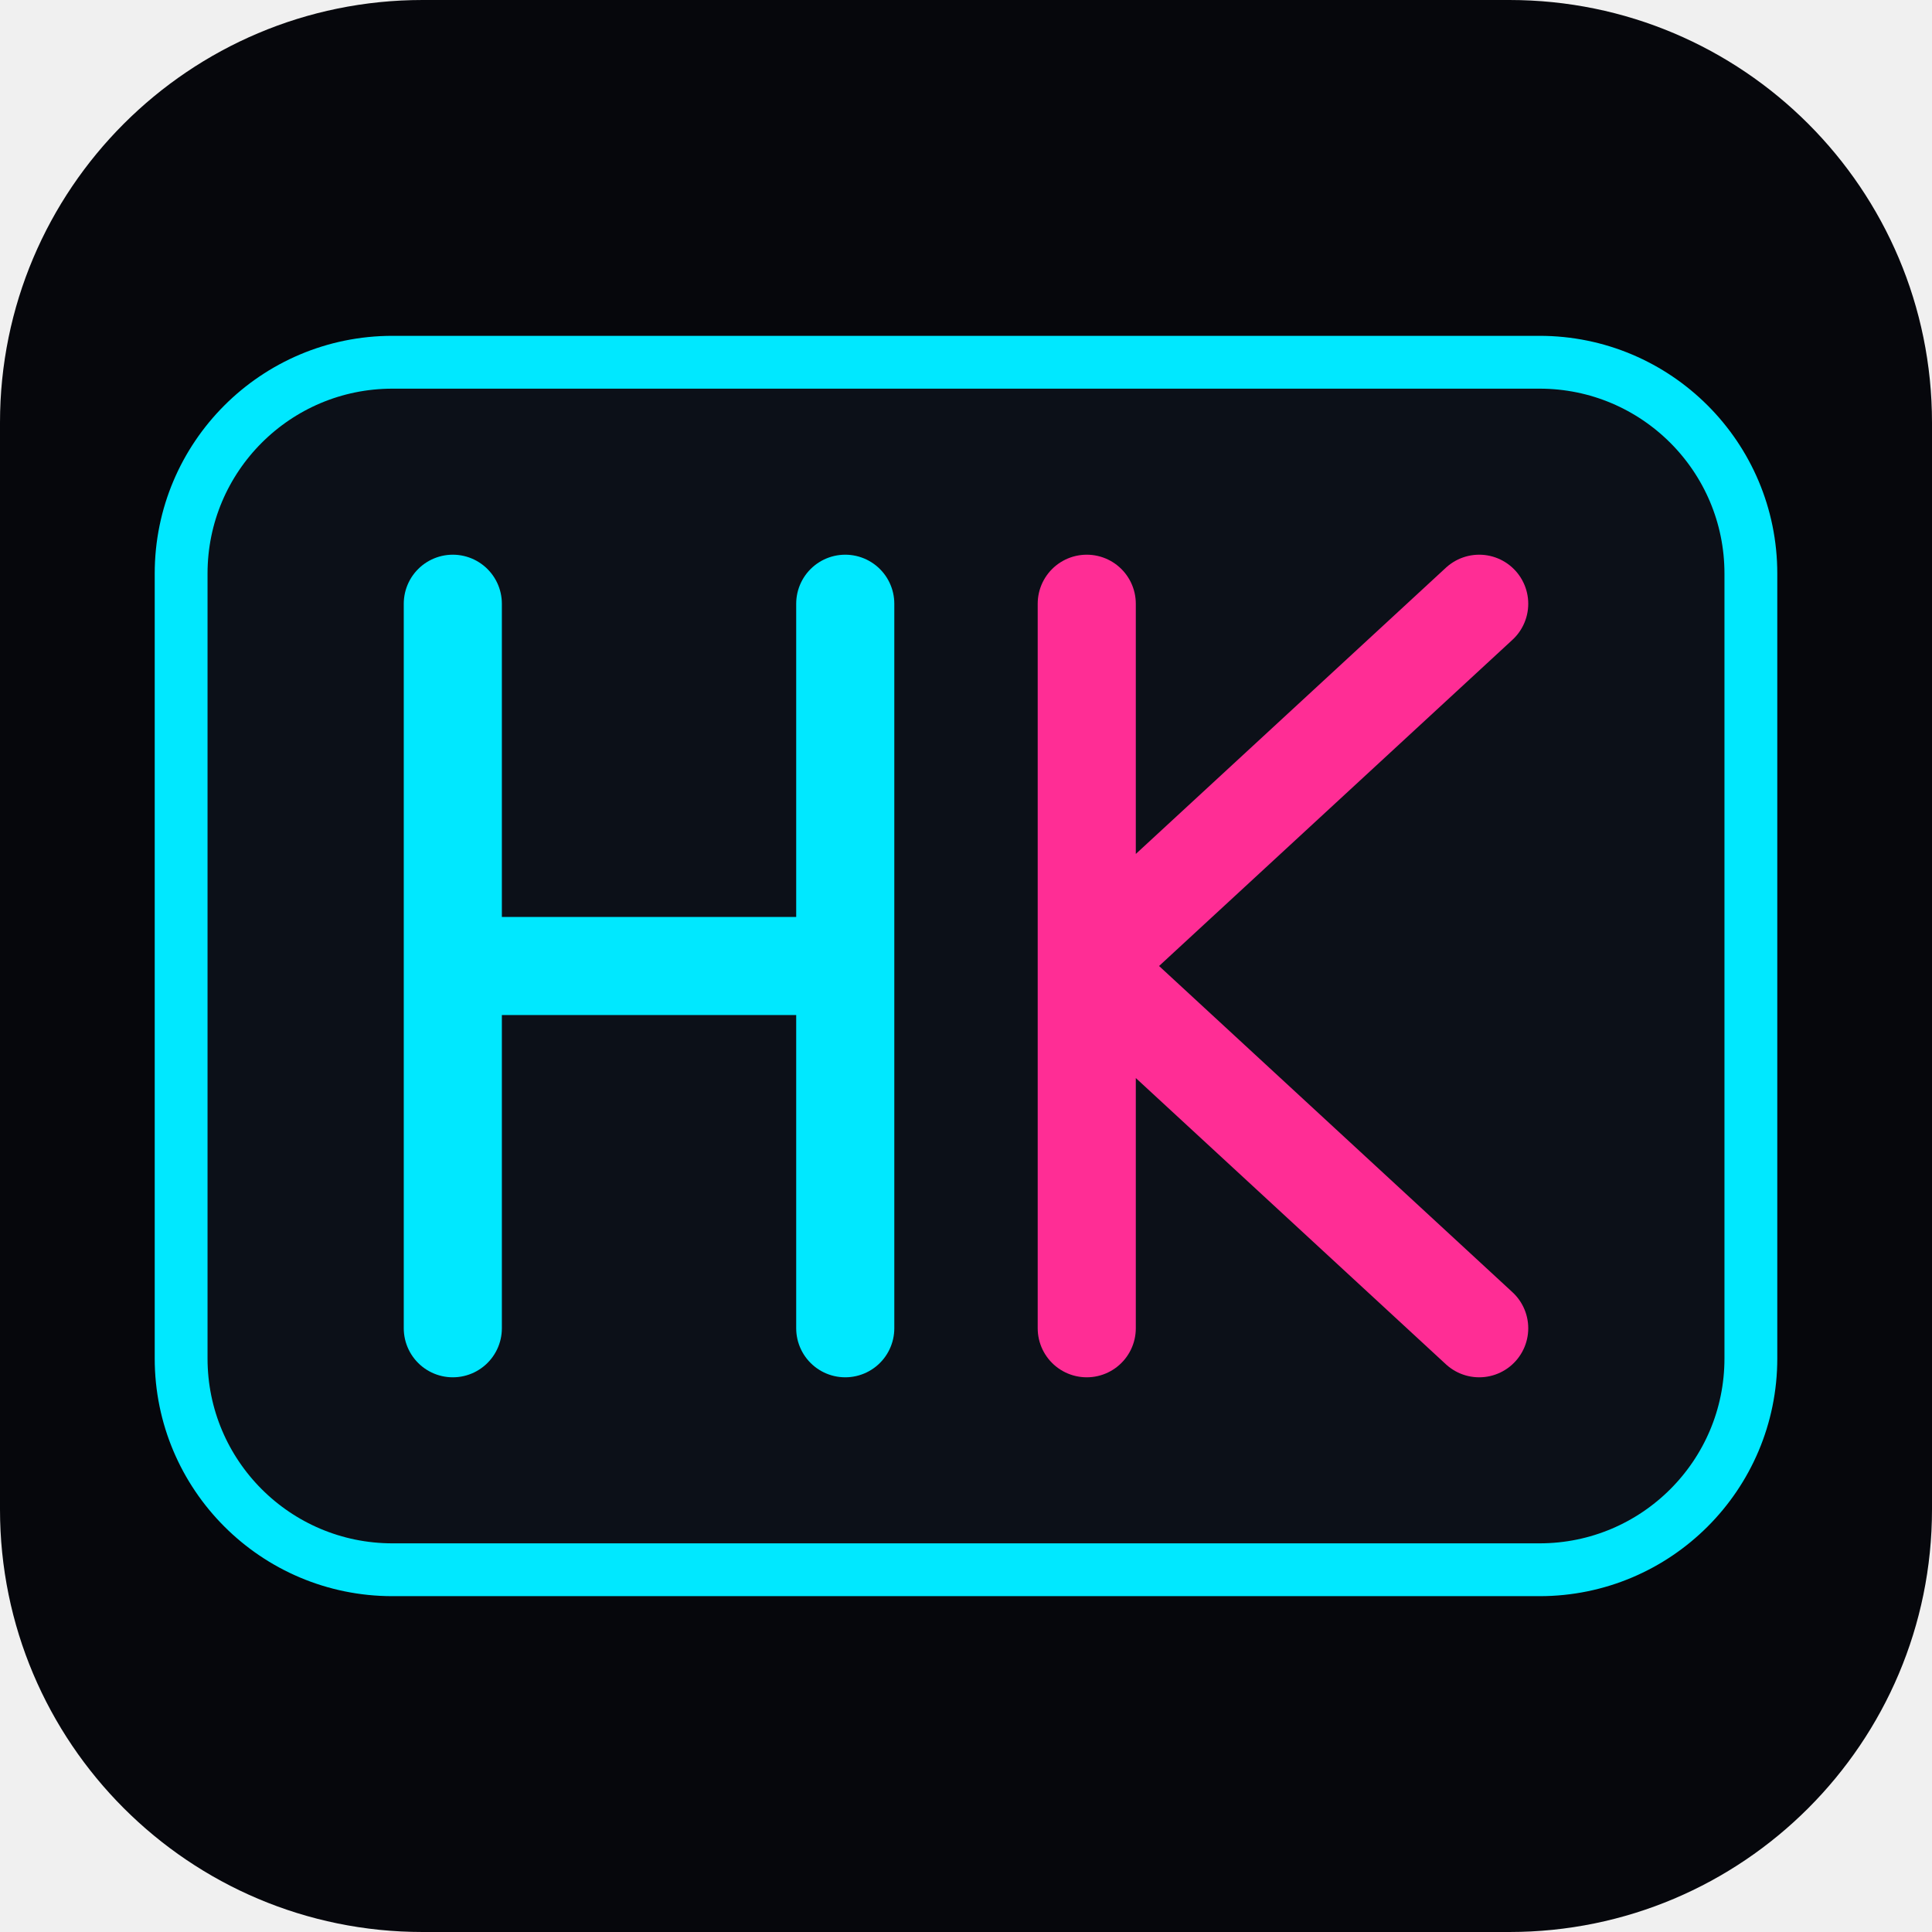
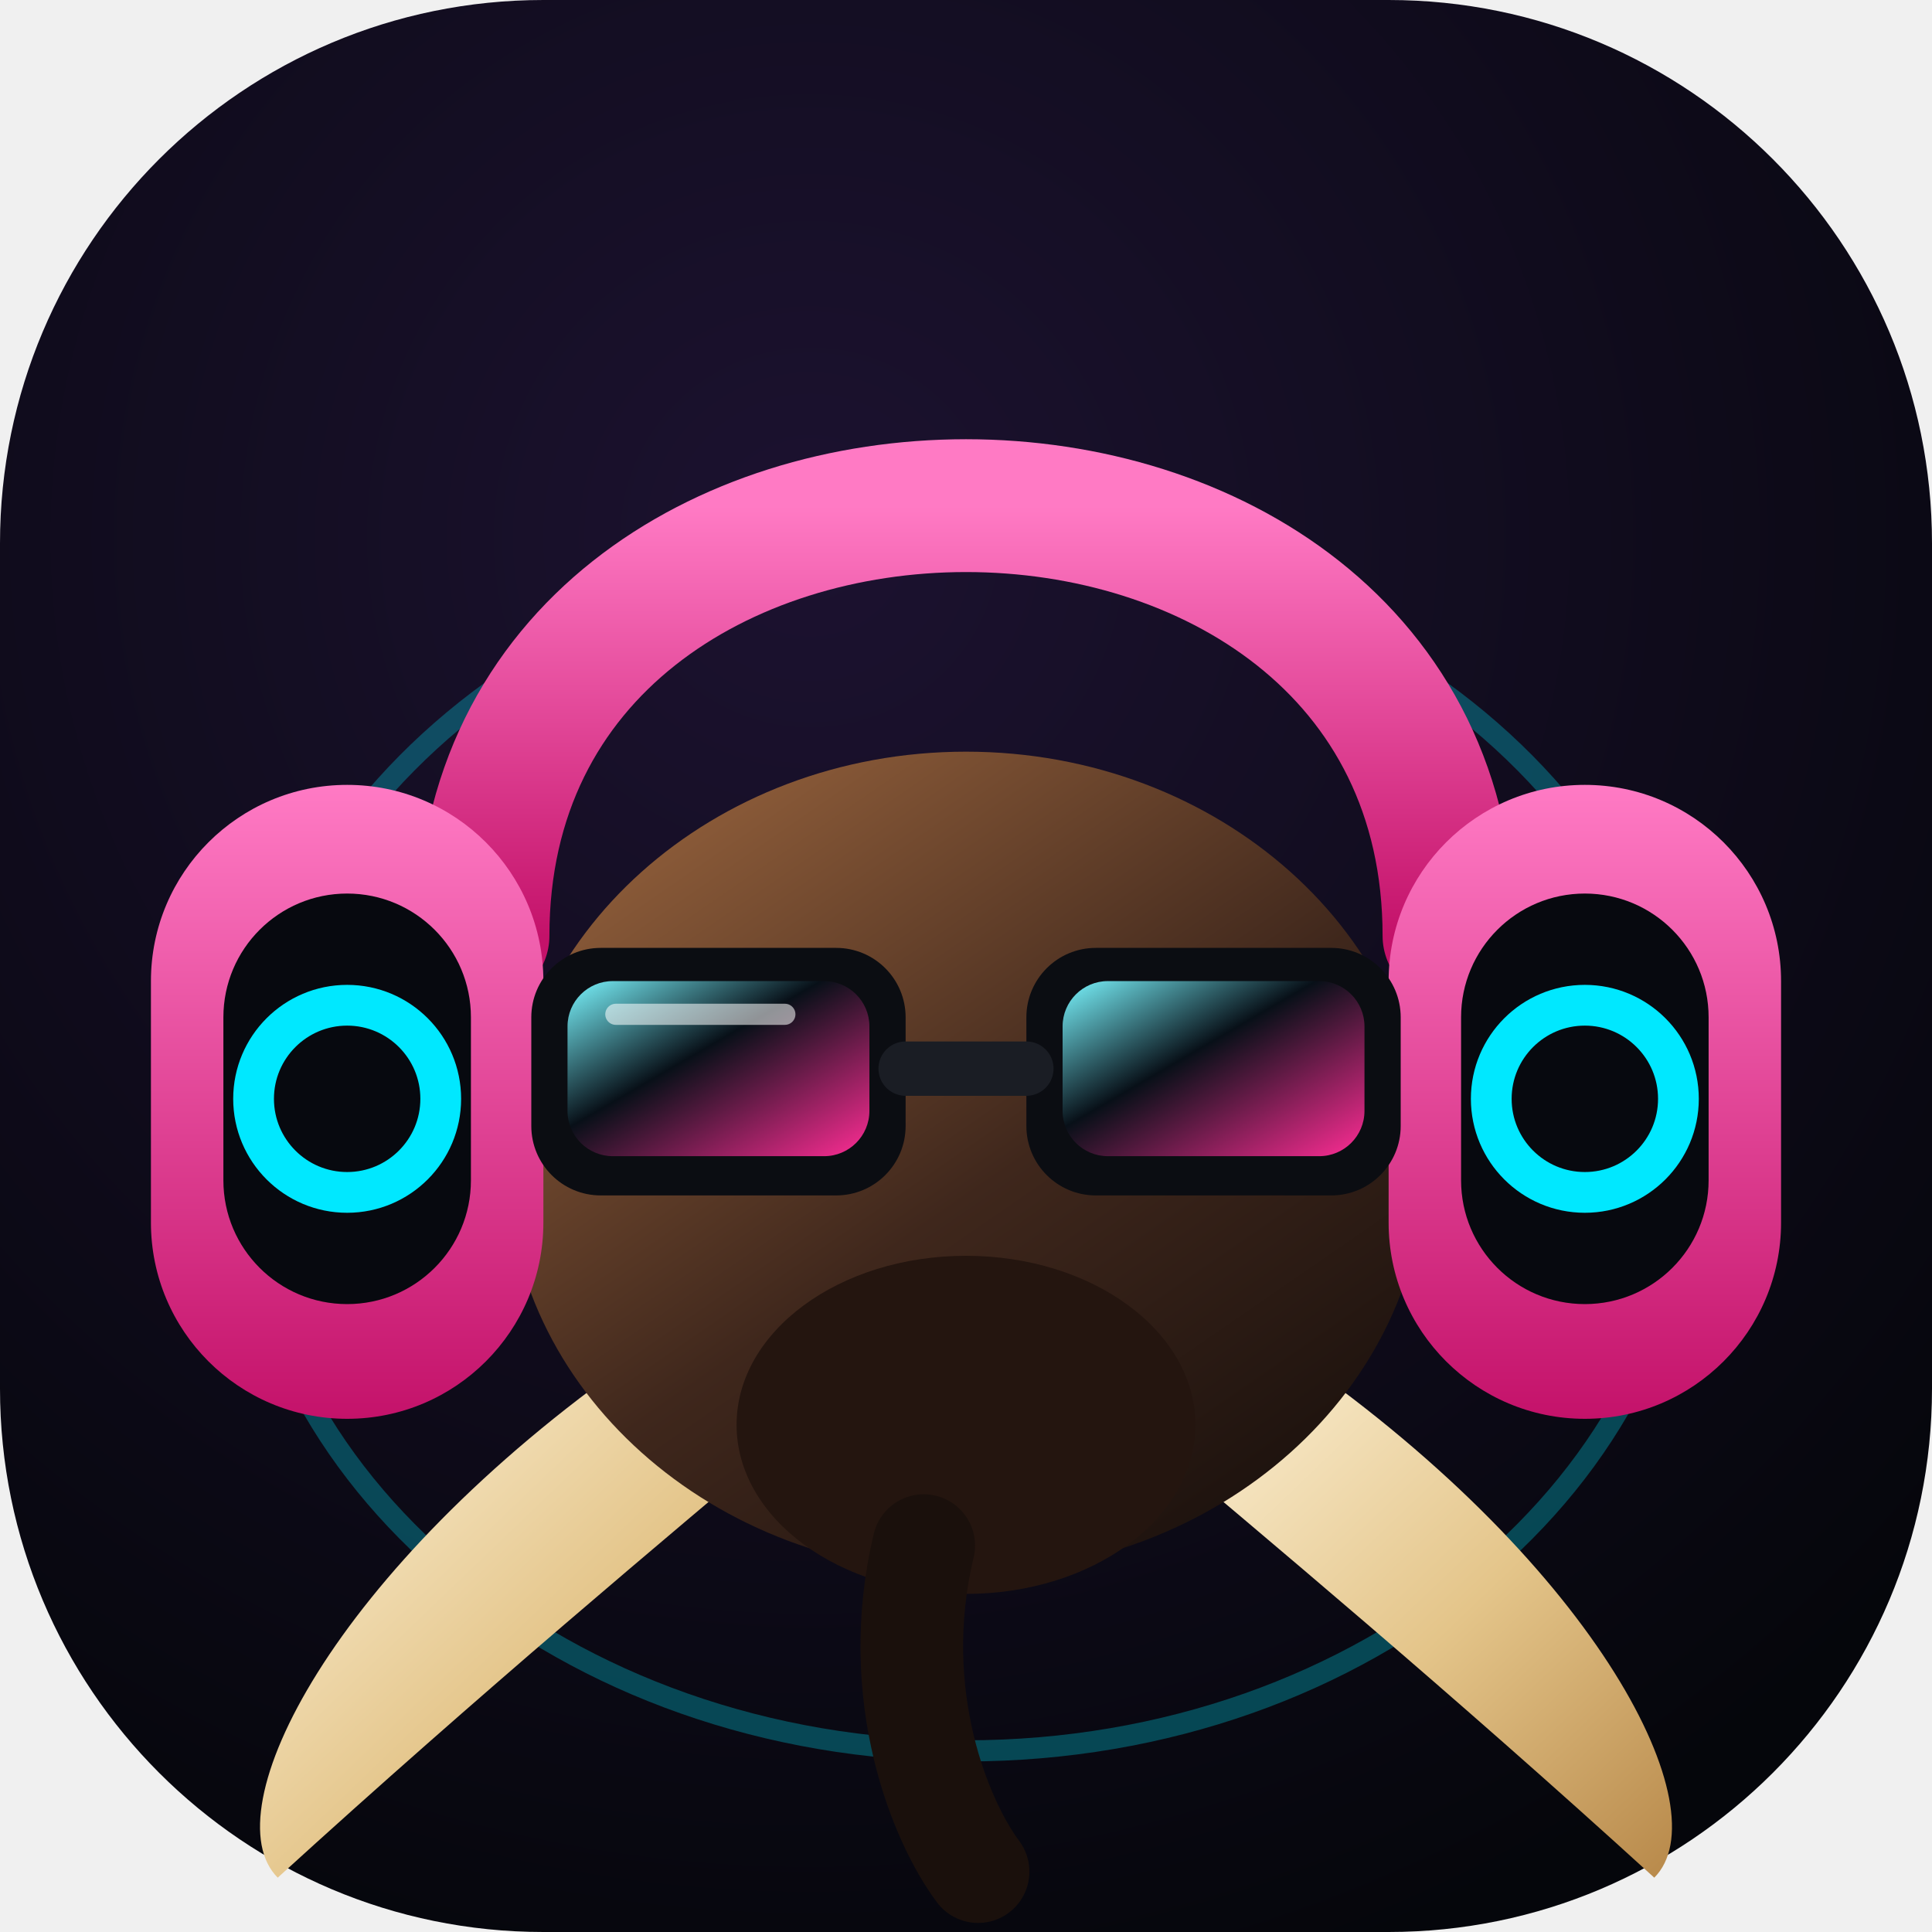
- <svg xmlns="http://www.w3.org/2000/svg" viewBox="0 0 64 64" role="img" aria-label="Harako">
-   <rect width="64" height="64" rx="14" fill="#06070c" />
-   <rect x="6" y="12" width="52" height="40" rx="7" fill="#0c1018" stroke="#00e8ff" stroke-width="1.75" />
-   <path d="M15 20v24M28 20v24M15 32h13" fill="none" stroke="#00e8ff" stroke-width="3.25" stroke-linecap="round" />
-   <path d="M36 20v24M36 32l13-12M36 32l13 12" fill="none" stroke="#ff2d95" stroke-width="3.25" stroke-linecap="round" />
+ <svg xmlns="http://www.w3.org/2000/svg" viewBox="0 0 64 64" role="img" aria-label="Mamute DJPLAYER">
+   <defs>
+     <radialGradient id="void" cx="42%" cy="28%" r="78%">
+       <stop offset="0%" stop-color="#1c1230" />
+       <stop offset="100%" stop-color="#05060b" />
+     </radialGradient>
+     <linearGradient id="fur" x1="18%" y1="10%" x2="88%" y2="100%">
+       <stop offset="0%" stop-color="#8a5a38" />
+       <stop offset="48%" stop-color="#3f271c" />
+       <stop offset="100%" stop-color="#160e0b" />
+     </linearGradient>
+     <linearGradient id="ivory" x1="0" y1="0" x2="1" y2="1">
+       <stop offset="0%" stop-color="#fff6df" />
+       <stop offset="55%" stop-color="#e4c58a" />
+       <stop offset="100%" stop-color="#b8894a" />
+     </linearGradient>
+     <linearGradient id="hp" x1="0" y1="0" x2="0" y2="1">
+       <stop offset="0%" stop-color="#ff7ac4" />
+       <stop offset="100%" stop-color="#c4126a" />
+     </linearGradient>
+     <linearGradient id="lens" x1="0" y1="0" x2="1" y2="1">
+       <stop offset="0%" stop-color="#7af6ff" />
+       <stop offset="42%" stop-color="#081018" />
+       <stop offset="100%" stop-color="#ff2d95" />
+     </linearGradient>
+   </defs>
+   <rect width="64" height="64" rx="18" fill="url(#void)" />
+   <ellipse cx="32" cy="38" rx="24" ry="20" fill="none" stroke="#00e8ff" stroke-width="0.7" opacity="0.28" />
+   <path d="M16 31C16 12 48 12 48 31" fill="none" stroke="url(#hp)" stroke-width="4.4" stroke-linecap="round" />
+   <path d="M21 45C11 52 7 60 9.2 62.2C16 56 22 51 26.5 47.2" fill="url(#ivory)" />
+   <path d="M43 45C53 52 57 60 54.8 62.2C48 56 42 51 37.5 47.2" fill="url(#ivory)" />
+   <ellipse cx="32" cy="38.5" rx="15.2" ry="13.6" fill="url(#fur)" />
+   <ellipse cx="32" cy="47.2" rx="7.6" ry="5.6" fill="#24150f" />
+   <rect x="5" y="26" width="13" height="21" rx="6.5" fill="url(#hp)" />
+   <rect x="7.4" y="29.6" width="8.2" height="13.6" rx="4.1" fill="#07090f" />
+   <circle cx="11.5" cy="36.4" r="3.1" fill="none" stroke="#00e8ff" stroke-width="1.35" />
+   <rect x="46" y="26" width="13" height="21" rx="6.5" fill="url(#hp)" />
+   <rect x="48.4" y="29.6" width="8.2" height="13.6" rx="4.1" fill="#07090f" />
+   <circle cx="52.5" cy="36.4" r="3.1" fill="none" stroke="#00e8ff" stroke-width="1.35" />
+   <rect x="17.6" y="31.4" width="12.4" height="8.2" rx="2.3" fill="#0b0d12" />
+   <rect x="34" y="31.4" width="12.4" height="8.2" rx="2.3" fill="#0b0d12" />
+   <rect x="18.8" y="32.5" width="10" height="5.8" rx="1.5" fill="url(#lens)" />
+   <rect x="35.2" y="32.5" width="10" height="5.8" rx="1.5" fill="url(#lens)" />
+   <path d="M30 35.4h4" stroke="#1a1d24" stroke-width="1.8" stroke-linecap="round" />
+   <path d="M20.4 33.6h5.6" stroke="#fff" stroke-width="0.7" opacity="0.55" stroke-linecap="round" />
+   <path d="M30.6 51.2C29.4 56.2 31.2 60.4 32.4 62" fill="none" stroke="#1a100c" stroke-width="3.4" stroke-linecap="round" />
</svg>
